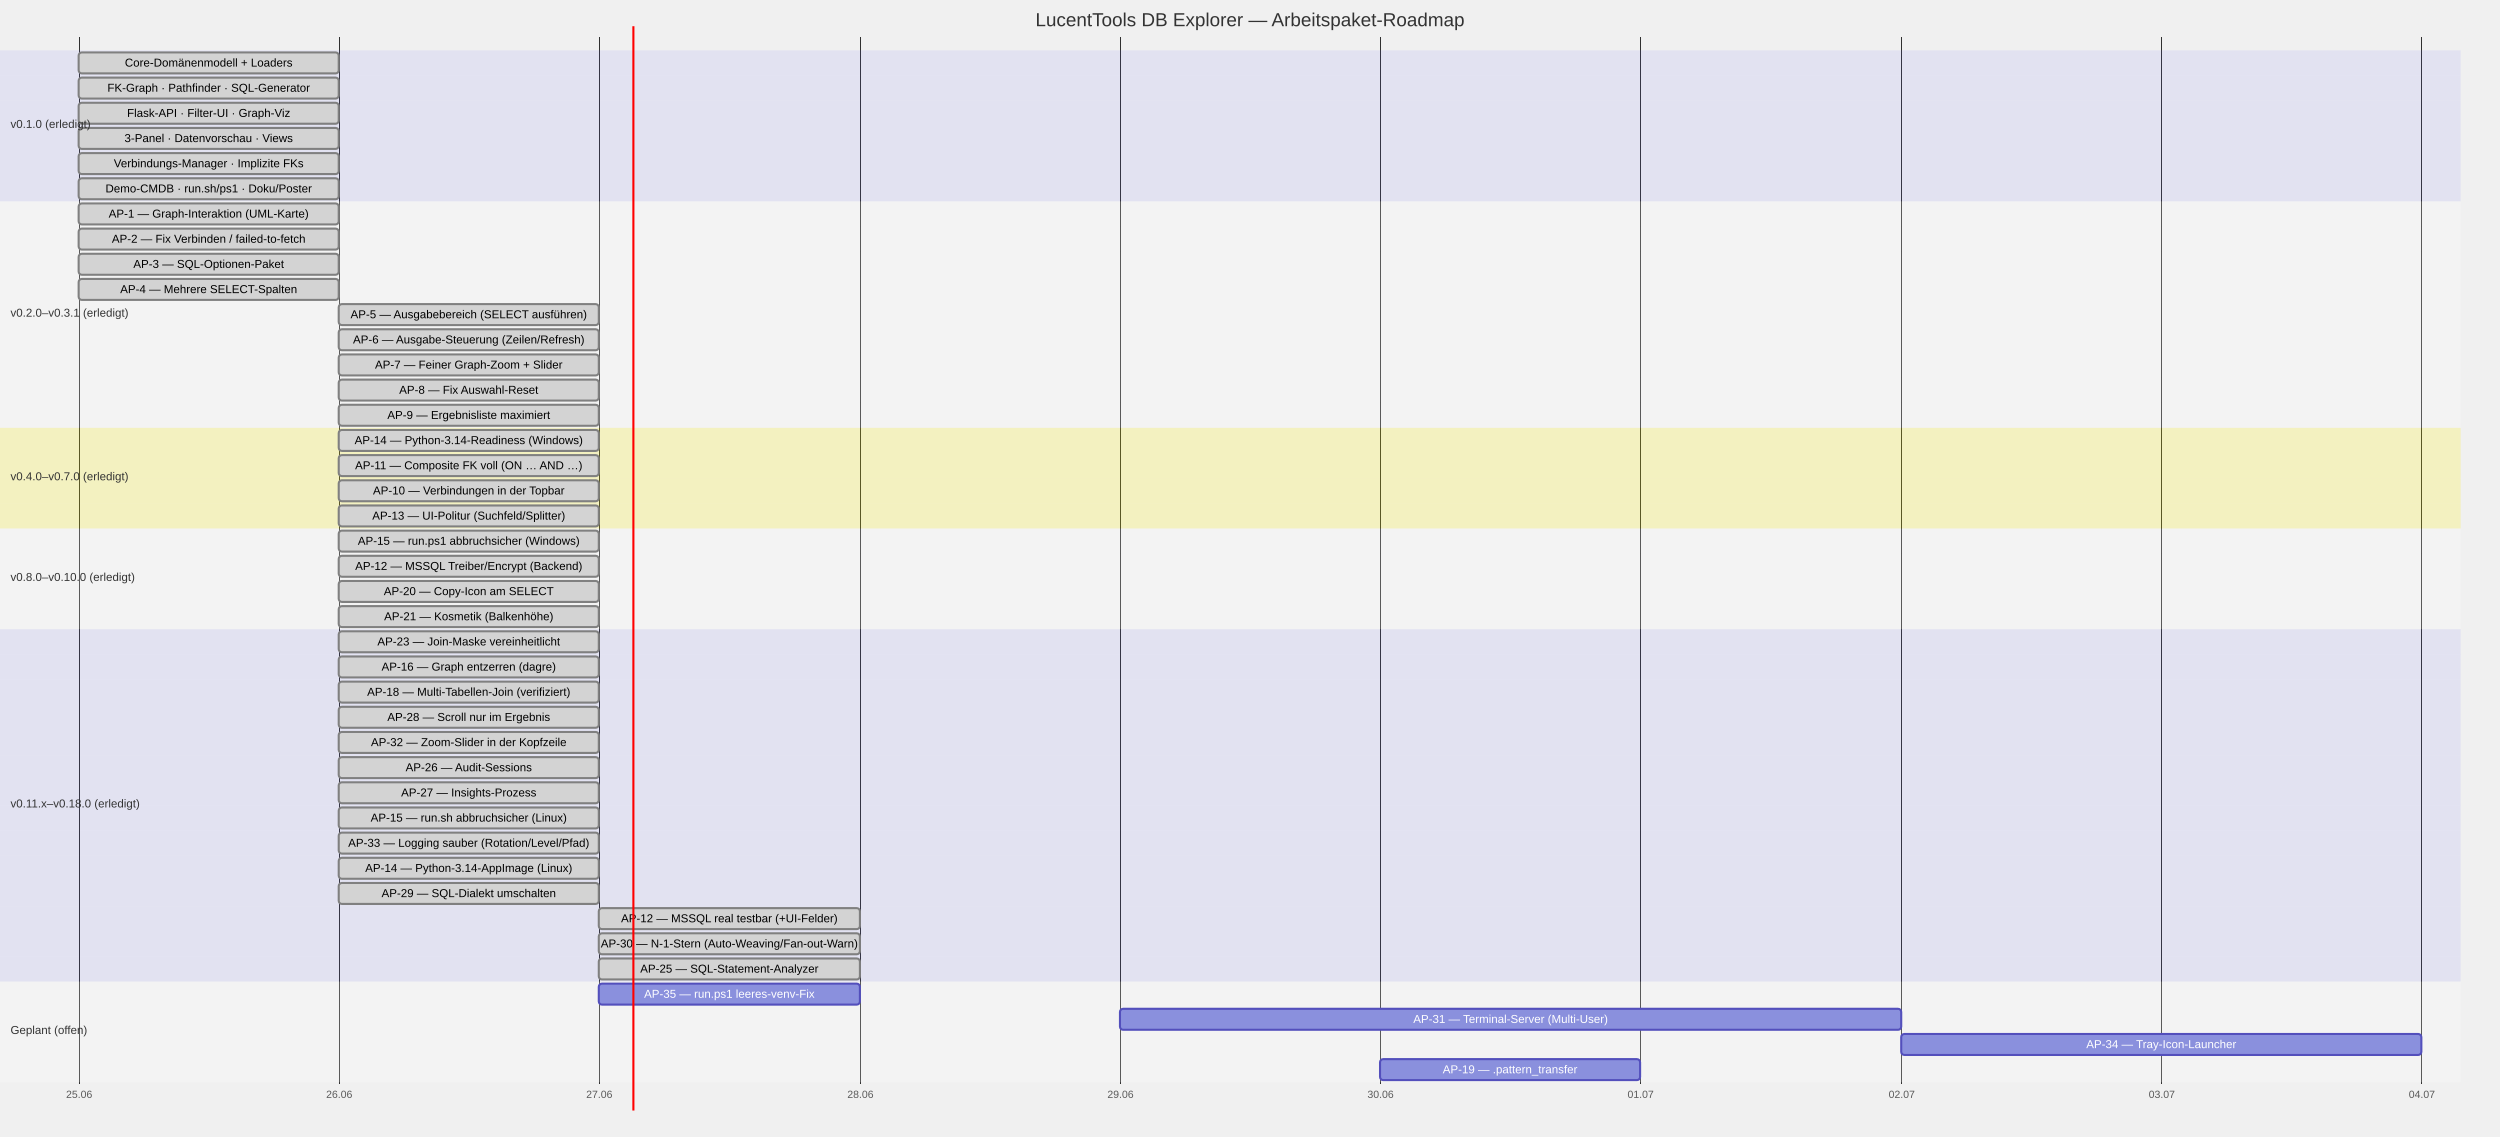
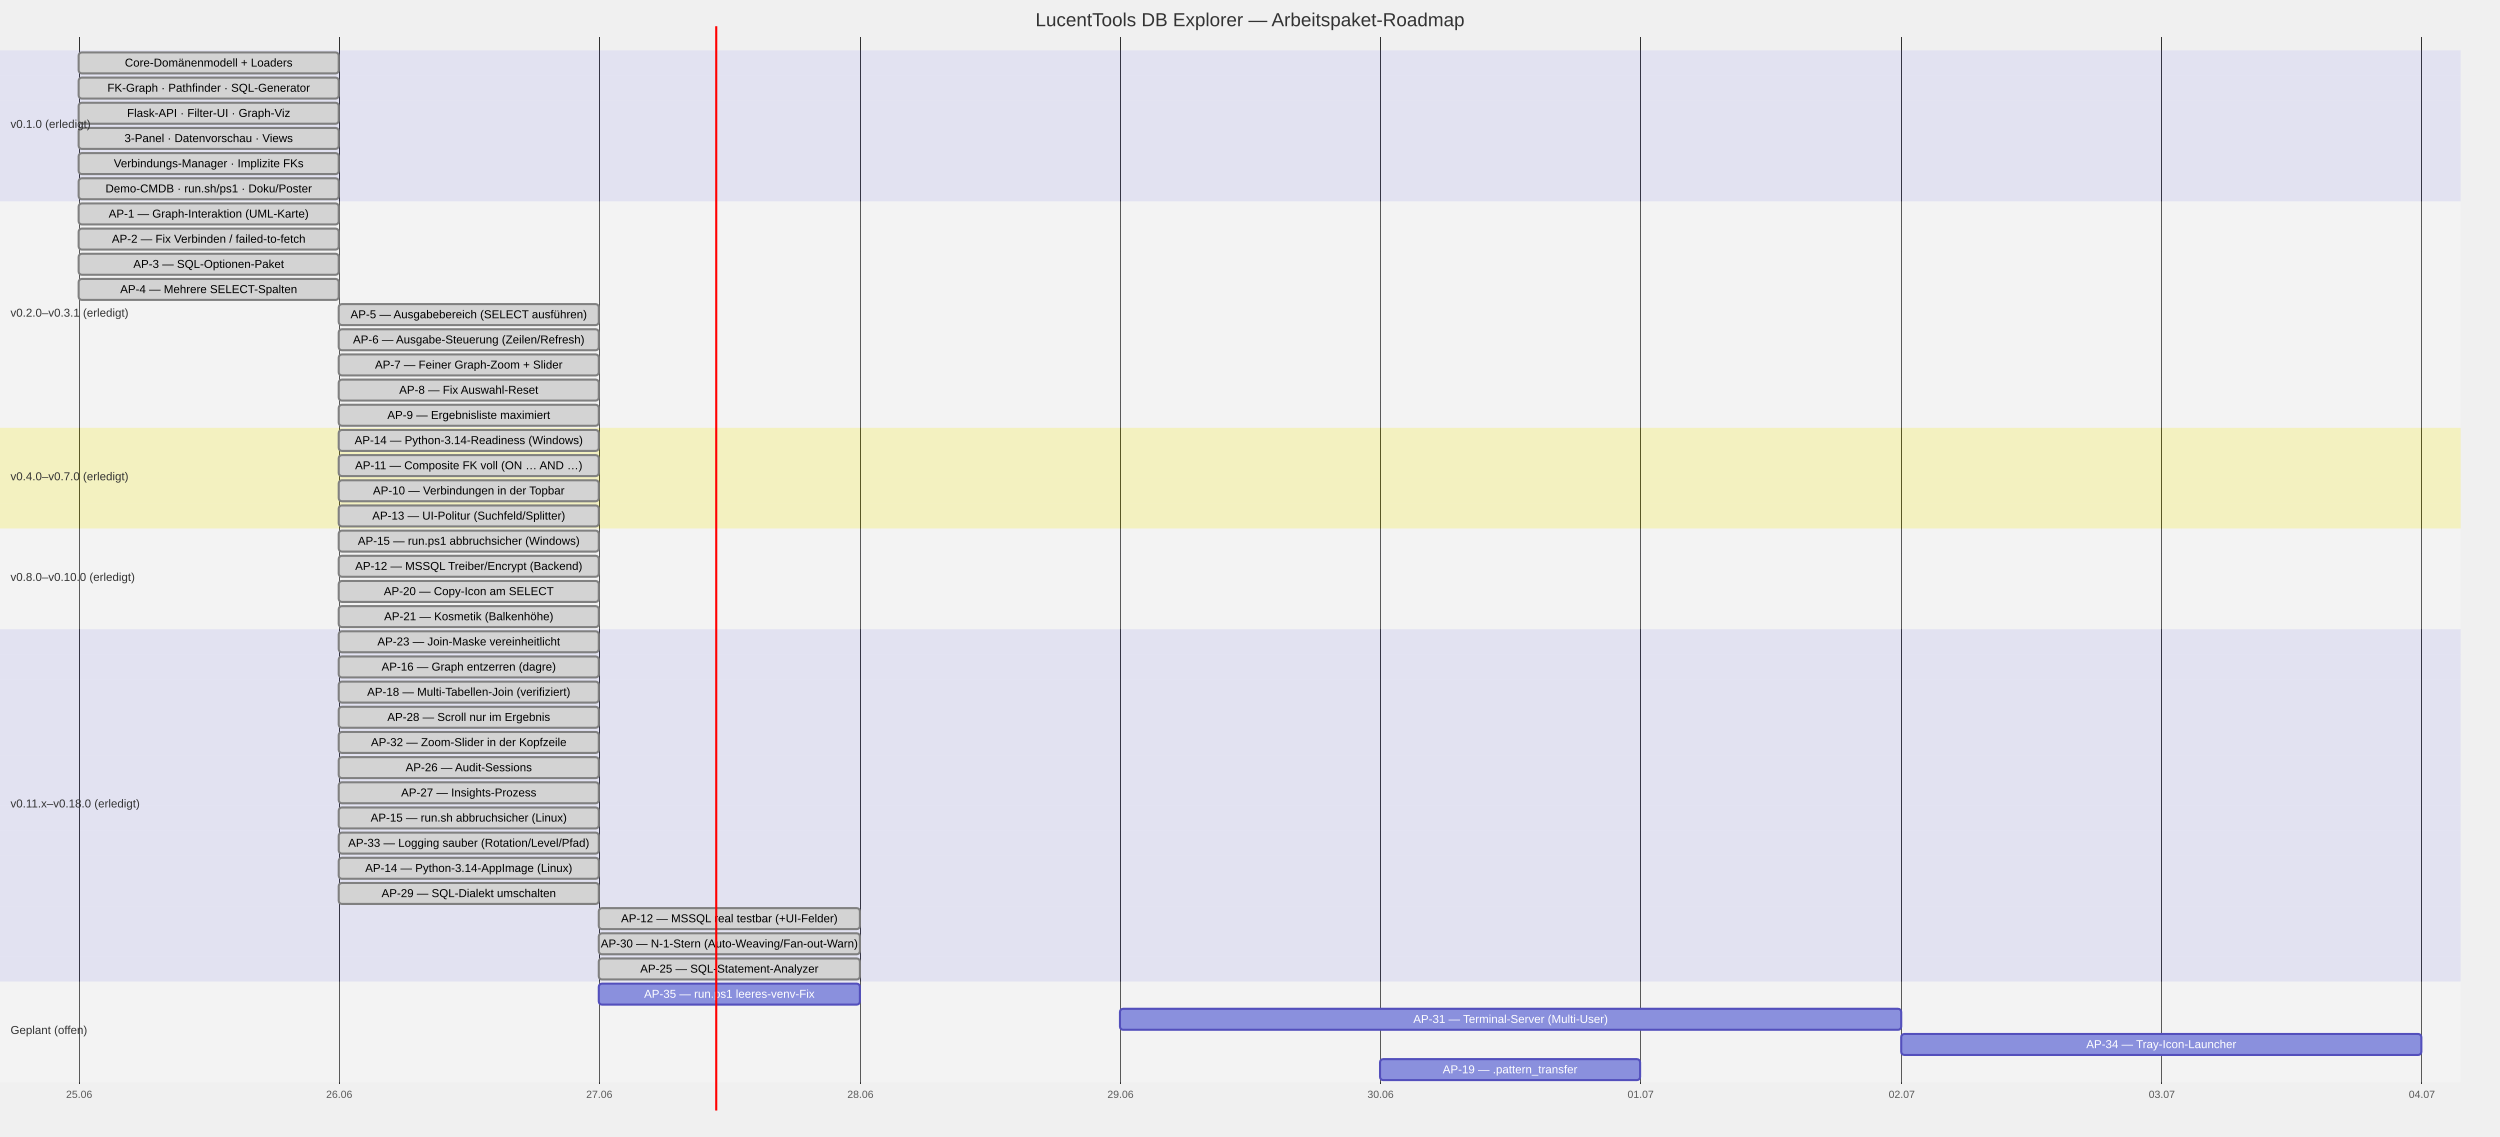
<svg xmlns="http://www.w3.org/2000/svg" id="my-svg" width="2384" viewBox="0 0 2384 1084" style="max-width: 2384px; background-color: transparent;" role="graphics-document document" aria-roledescription="gantt">
  <style>#my-svg{font-family:"trebuchet ms",verdana,arial,sans-serif;font-size:16px;fill:#333;}@keyframes edge-animation-frame{from{stroke-dashoffset:0;}}@keyframes dash{to{stroke-dashoffset:0;}}#my-svg .edge-animation-slow{stroke-dasharray:9,5!important;stroke-dashoffset:900;animation:dash 50s linear infinite;stroke-linecap:round;}#my-svg .edge-animation-fast{stroke-dasharray:9,5!important;stroke-dashoffset:900;animation:dash 20s linear infinite;stroke-linecap:round;}#my-svg .error-icon{fill:#552222;}#my-svg .error-text{fill:#552222;stroke:#552222;}#my-svg .edge-thickness-normal{stroke-width:1px;}#my-svg .edge-thickness-thick{stroke-width:3.5px;}#my-svg .edge-pattern-solid{stroke-dasharray:0;}#my-svg .edge-thickness-invisible{stroke-width:0;fill:none;}#my-svg .edge-pattern-dashed{stroke-dasharray:3;}#my-svg .edge-pattern-dotted{stroke-dasharray:2;}#my-svg .marker{fill:#333333;stroke:#333333;}#my-svg .marker.cross{stroke:#333333;}#my-svg svg{font-family:"trebuchet ms",verdana,arial,sans-serif;font-size:16px;}#my-svg p{margin:0;}#my-svg .mermaid-main-font{font-family:"trebuchet ms",verdana,arial,sans-serif;}#my-svg .exclude-range{fill:#eeeeee;}#my-svg .section{stroke:none;opacity:0.2;}#my-svg .section0{fill:rgba(102, 102, 255, 0.49);}#my-svg .section2{fill:#fff400;}#my-svg .section1,#my-svg .section3{fill:white;opacity:0.2;}#my-svg .sectionTitle0{fill:#333;}#my-svg .sectionTitle1{fill:#333;}#my-svg .sectionTitle2{fill:#333;}#my-svg .sectionTitle3{fill:#333;}#my-svg .sectionTitle{text-anchor:start;font-family:"trebuchet ms",verdana,arial,sans-serif;}#my-svg .grid .tick{stroke:lightgrey;opacity:0.8;shape-rendering:crispEdges;}#my-svg .grid .tick text{font-family:"trebuchet ms",verdana,arial,sans-serif;fill:#333;}#my-svg .grid path{stroke-width:0;}#my-svg .today{fill:none;stroke:red;stroke-width:2px;}#my-svg .task{stroke-width:2;}#my-svg .taskText{text-anchor:middle;font-family:"trebuchet ms",verdana,arial,sans-serif;}#my-svg .taskTextOutsideRight{fill:black;text-anchor:start;font-family:"trebuchet ms",verdana,arial,sans-serif;}#my-svg .taskTextOutsideLeft{fill:black;text-anchor:end;}#my-svg .task.clickable{cursor:pointer;}#my-svg .taskText.clickable{cursor:pointer;fill:#003163!important;font-weight:bold;}#my-svg .taskTextOutsideLeft.clickable{cursor:pointer;fill:#003163!important;font-weight:bold;}#my-svg .taskTextOutsideRight.clickable{cursor:pointer;fill:#003163!important;font-weight:bold;}#my-svg .taskText0,#my-svg .taskText1,#my-svg .taskText2,#my-svg .taskText3{fill:white;}#my-svg .task0,#my-svg .task1,#my-svg .task2,#my-svg .task3{fill:#8a90dd;stroke:#534fbc;}#my-svg .taskTextOutside0,#my-svg .taskTextOutside2{fill:black;}#my-svg .taskTextOutside1,#my-svg .taskTextOutside3{fill:black;}#my-svg .active0,#my-svg .active1,#my-svg .active2,#my-svg .active3{fill:#bfc7ff;stroke:#534fbc;}#my-svg .activeText0,#my-svg .activeText1,#my-svg .activeText2,#my-svg .activeText3{fill:black!important;}#my-svg .done0,#my-svg .done1,#my-svg .done2,#my-svg .done3{stroke:grey;fill:lightgrey;stroke-width:2;}#my-svg .doneText0,#my-svg .doneText1,#my-svg .doneText2,#my-svg .doneText3{fill:black!important;}#my-svg .doneText0.taskTextOutsideLeft,#my-svg .doneText0.taskTextOutsideRight,#my-svg .doneText1.taskTextOutsideLeft,#my-svg .doneText1.taskTextOutsideRight,#my-svg .doneText2.taskTextOutsideLeft,#my-svg .doneText2.taskTextOutsideRight,#my-svg .doneText3.taskTextOutsideLeft,#my-svg .doneText3.taskTextOutsideRight{fill:black!important;}#my-svg .crit0,#my-svg .crit1,#my-svg .crit2,#my-svg .crit3{stroke:#ff8888;fill:red;stroke-width:2;}#my-svg .activeCrit0,#my-svg .activeCrit1,#my-svg .activeCrit2,#my-svg .activeCrit3{stroke:#ff8888;fill:#bfc7ff;stroke-width:2;}#my-svg .doneCrit0,#my-svg .doneCrit1,#my-svg .doneCrit2,#my-svg .doneCrit3{stroke:#ff8888;fill:lightgrey;stroke-width:2;cursor:pointer;shape-rendering:crispEdges;}#my-svg .milestone{transform:rotate(45deg) scale(0.8,0.8);}#my-svg .milestoneText{font-style:italic;}#my-svg .doneCritText0,#my-svg .doneCritText1,#my-svg .doneCritText2,#my-svg .doneCritText3{fill:black!important;}#my-svg .doneCritText0.taskTextOutsideLeft,#my-svg .doneCritText0.taskTextOutsideRight,#my-svg .doneCritText1.taskTextOutsideLeft,#my-svg .doneCritText1.taskTextOutsideRight,#my-svg .doneCritText2.taskTextOutsideLeft,#my-svg .doneCritText2.taskTextOutsideRight,#my-svg .doneCritText3.taskTextOutsideLeft,#my-svg .doneCritText3.taskTextOutsideRight{fill:black!important;}#my-svg .vert{stroke:navy;}#my-svg .vertText{font-size:15px;text-anchor:middle;fill:navy!important;}#my-svg .activeCritText0,#my-svg .activeCritText1,#my-svg .activeCritText2,#my-svg .activeCritText3{fill:black!important;}#my-svg .titleText{text-anchor:middle;font-size:18px;fill:#333;font-family:"trebuchet ms",verdana,arial,sans-serif;}#my-svg .node .neo-node{stroke:#9370DB;}#my-svg [data-look="neo"].node rect,#my-svg [data-look="neo"].cluster rect,#my-svg [data-look="neo"].node polygon{stroke:#9370DB;filter:drop-shadow(1px 2px 2px rgba(185, 185, 185, 1));}#my-svg [data-look="neo"].node path{stroke:#9370DB;stroke-width:1px;}#my-svg [data-look="neo"].node .outer-path{filter:drop-shadow(1px 2px 2px rgba(185, 185, 185, 1));}#my-svg [data-look="neo"].node .neo-line path{stroke:#9370DB;filter:none;}#my-svg [data-look="neo"].node circle{stroke:#9370DB;filter:drop-shadow(1px 2px 2px rgba(185, 185, 185, 1));}#my-svg [data-look="neo"].node circle .state-start{fill:#000000;}#my-svg [data-look="neo"].icon-shape .icon{fill:#9370DB;filter:drop-shadow(1px 2px 2px rgba(185, 185, 185, 1));}#my-svg [data-look="neo"].icon-shape .icon-neo path{stroke:#9370DB;filter:drop-shadow(1px 2px 2px rgba(185, 185, 185, 1));}#my-svg :root{--mermaid-font-family:"trebuchet ms",verdana,arial,sans-serif;}</style>
  <g />
  <g class="grid" transform="translate(75, 1034)" fill="none" font-size="10" font-family="sans-serif" text-anchor="middle">
    <path class="domain" stroke="currentColor" d="M0.5,-999V0.5H2234.5V-999" />
    <g class="tick" opacity="1" transform="translate(0.5,0)">
      <line stroke="currentColor" y2="-999" />
      <text fill="#000" y="3" dy="1em" stroke="none" font-size="10" style="text-anchor: middle;"> 25.06</text>
    </g>
    <g class="tick" opacity="1" transform="translate(248.5,0)">
      <line stroke="currentColor" y2="-999" />
      <text fill="#000" y="3" dy="1em" stroke="none" font-size="10" style="text-anchor: middle;"> 26.06</text>
    </g>
    <g class="tick" opacity="1" transform="translate(496.5,0)">
      <line stroke="currentColor" y2="-999" />
      <text fill="#000" y="3" dy="1em" stroke="none" font-size="10" style="text-anchor: middle;"> 27.06</text>
    </g>
    <g class="tick" opacity="1" transform="translate(745.5,0)">
      <line stroke="currentColor" y2="-999" />
      <text fill="#000" y="3" dy="1em" stroke="none" font-size="10" style="text-anchor: middle;"> 28.06</text>
    </g>
    <g class="tick" opacity="1" transform="translate(993.5,0)">
      <line stroke="currentColor" y2="-999" />
      <text fill="#000" y="3" dy="1em" stroke="none" font-size="10" style="text-anchor: middle;"> 29.06</text>
    </g>
    <g class="tick" opacity="1" transform="translate(1241.5,0)">
      <line stroke="currentColor" y2="-999" />
      <text fill="#000" y="3" dy="1em" stroke="none" font-size="10" style="text-anchor: middle;"> 30.06</text>
    </g>
    <g class="tick" opacity="1" transform="translate(1489.5,0)">
      <line stroke="currentColor" y2="-999" />
      <text fill="#000" y="3" dy="1em" stroke="none" font-size="10" style="text-anchor: middle;"> 01.07</text>
    </g>
    <g class="tick" opacity="1" transform="translate(1738.5,0)">
      <line stroke="currentColor" y2="-999" />
      <text fill="#000" y="3" dy="1em" stroke="none" font-size="10" style="text-anchor: middle;"> 02.07</text>
    </g>
    <g class="tick" opacity="1" transform="translate(1986.5,0)">
      <line stroke="currentColor" y2="-999" />
      <text fill="#000" y="3" dy="1em" stroke="none" font-size="10" style="text-anchor: middle;"> 03.07</text>
    </g>
    <g class="tick" opacity="1" transform="translate(2234.5,0)">
      <line stroke="currentColor" y2="-999" />
      <text fill="#000" y="3" dy="1em" stroke="none" font-size="10" style="text-anchor: middle;"> 04.07</text>
    </g>
  </g>
  <g>
    <rect x="0" y="48" width="2346.5" height="24" class="section section0" />
    <rect x="0" y="72" width="2346.5" height="24" class="section section0" />
    <rect x="0" y="96" width="2346.5" height="24" class="section section0" />
    <rect x="0" y="120" width="2346.5" height="24" class="section section0" />
    <rect x="0" y="144" width="2346.5" height="24" class="section section0" />
    <rect x="0" y="168" width="2346.5" height="24" class="section section0" />
    <rect x="0" y="192" width="2346.5" height="24" class="section section1" />
    <rect x="0" y="216" width="2346.5" height="24" class="section section1" />
    <rect x="0" y="240" width="2346.5" height="24" class="section section1" />
    <rect x="0" y="264" width="2346.5" height="24" class="section section1" />
    <rect x="0" y="288" width="2346.5" height="24" class="section section1" />
    <rect x="0" y="312" width="2346.5" height="24" class="section section1" />
    <rect x="0" y="336" width="2346.5" height="24" class="section section1" />
    <rect x="0" y="360" width="2346.5" height="24" class="section section1" />
    <rect x="0" y="384" width="2346.5" height="24" class="section section1" />
    <rect x="0" y="408" width="2346.5" height="24" class="section section2" />
    <rect x="0" y="432" width="2346.5" height="24" class="section section2" />
    <rect x="0" y="456" width="2346.5" height="24" class="section section2" />
    <rect x="0" y="480" width="2346.5" height="24" class="section section2" />
    <rect x="0" y="504" width="2346.5" height="24" class="section section3" />
    <rect x="0" y="528" width="2346.5" height="24" class="section section3" />
    <rect x="0" y="552" width="2346.5" height="24" class="section section3" />
    <rect x="0" y="576" width="2346.5" height="24" class="section section3" />
    <rect x="0" y="600" width="2346.5" height="24" class="section section0" />
    <rect x="0" y="624" width="2346.5" height="24" class="section section0" />
    <rect x="0" y="648" width="2346.5" height="24" class="section section0" />
    <rect x="0" y="672" width="2346.5" height="24" class="section section0" />
    <rect x="0" y="696" width="2346.5" height="24" class="section section0" />
    <rect x="0" y="720" width="2346.5" height="24" class="section section0" />
    <rect x="0" y="744" width="2346.5" height="24" class="section section0" />
    <rect x="0" y="768" width="2346.5" height="24" class="section section0" />
    <rect x="0" y="792" width="2346.5" height="24" class="section section0" />
    <rect x="0" y="816" width="2346.5" height="24" class="section section0" />
    <rect x="0" y="840" width="2346.5" height="24" class="section section0" />
    <rect x="0" y="864" width="2346.5" height="24" class="section section0" />
    <rect x="0" y="888" width="2346.5" height="24" class="section section0" />
    <rect x="0" y="912" width="2346.5" height="24" class="section section0" />
    <rect x="0" y="936" width="2346.5" height="24" class="section section1" />
    <rect x="0" y="960" width="2346.5" height="24" class="section section1" />
    <rect x="0" y="1008" width="2346.5" height="24" class="section section1" />
    <rect x="0" y="984" width="2346.5" height="24" class="section section1" />
  </g>
  <g>
    <rect id="my-svg-d1" rx="3" ry="3" x="75" y="50" width="248" height="20" transform-origin="199px 60px" class="task done0" />
    <rect id="my-svg-d2" rx="3" ry="3" x="75" y="74" width="248" height="20" transform-origin="199px 84px" class="task done0" />
    <rect id="my-svg-d3" rx="3" ry="3" x="75" y="98" width="248" height="20" transform-origin="199px 108px" class="task done0" />
    <rect id="my-svg-d4" rx="3" ry="3" x="75" y="122" width="248" height="20" transform-origin="199px 132px" class="task done0" />
    <rect id="my-svg-d5" rx="3" ry="3" x="75" y="146" width="248" height="20" transform-origin="199px 156px" class="task done0" />
    <rect id="my-svg-d6" rx="3" ry="3" x="75" y="170" width="248" height="20" transform-origin="199px 180px" class="task done0" />
    <rect id="my-svg-a1" rx="3" ry="3" x="75" y="194" width="248" height="20" transform-origin="199px 204px" class="task done1" />
    <rect id="my-svg-a2" rx="3" ry="3" x="75" y="218" width="248" height="20" transform-origin="199px 228px" class="task done1" />
    <rect id="my-svg-a3" rx="3" ry="3" x="75" y="242" width="248" height="20" transform-origin="199px 252px" class="task done1" />
    <rect id="my-svg-a4" rx="3" ry="3" x="75" y="266" width="248" height="20" transform-origin="199px 276px" class="task done1" />
    <rect id="my-svg-a5" rx="3" ry="3" x="323" y="290" width="248" height="20" transform-origin="447px 300px" class="task done1" />
    <rect id="my-svg-a6" rx="3" ry="3" x="323" y="314" width="248" height="20" transform-origin="447px 324px" class="task done1" />
    <rect id="my-svg-a7" rx="3" ry="3" x="323" y="338" width="248" height="20" transform-origin="447px 348px" class="task done1" />
    <rect id="my-svg-a8" rx="3" ry="3" x="323" y="362" width="248" height="20" transform-origin="447px 372px" class="task done1" />
    <rect id="my-svg-a9" rx="3" ry="3" x="323" y="386" width="248" height="20" transform-origin="447px 396px" class="task done1" />
    <rect id="my-svg-b1" rx="3" ry="3" x="323" y="410" width="248" height="20" transform-origin="447px 420px" class="task done2" />
    <rect id="my-svg-b2" rx="3" ry="3" x="323" y="434" width="248" height="20" transform-origin="447px 444px" class="task done2" />
    <rect id="my-svg-b3" rx="3" ry="3" x="323" y="458" width="248" height="20" transform-origin="447px 468px" class="task done2" />
    <rect id="my-svg-b4" rx="3" ry="3" x="323" y="482" width="248" height="20" transform-origin="447px 492px" class="task done2" />
    <rect id="my-svg-c1" rx="3" ry="3" x="323" y="506" width="248" height="20" transform-origin="447px 516px" class="task done3" />
    <rect id="my-svg-c2" rx="3" ry="3" x="323" y="530" width="248" height="20" transform-origin="447px 540px" class="task done3" />
    <rect id="my-svg-c3" rx="3" ry="3" x="323" y="554" width="248" height="20" transform-origin="447px 564px" class="task done3" />
    <rect id="my-svg-c4" rx="3" ry="3" x="323" y="578" width="248" height="20" transform-origin="447px 588px" class="task done3" />
    <rect id="my-svg-e1" rx="3" ry="3" x="323" y="602" width="248" height="20" transform-origin="447px 612px" class="task done0" />
    <rect id="my-svg-e2" rx="3" ry="3" x="323" y="626" width="248" height="20" transform-origin="447px 636px" class="task done0" />
    <rect id="my-svg-e3" rx="3" ry="3" x="323" y="650" width="248" height="20" transform-origin="447px 660px" class="task done0" />
    <rect id="my-svg-e4" rx="3" ry="3" x="323" y="674" width="248" height="20" transform-origin="447px 684px" class="task done0" />
    <rect id="my-svg-e5" rx="3" ry="3" x="323" y="698" width="248" height="20" transform-origin="447px 708px" class="task done0" />
    <rect id="my-svg-e6" rx="3" ry="3" x="323" y="722" width="248" height="20" transform-origin="447px 732px" class="task done0" />
    <rect id="my-svg-e7" rx="3" ry="3" x="323" y="746" width="248" height="20" transform-origin="447px 756px" class="task done0" />
    <rect id="my-svg-e8" rx="3" ry="3" x="323" y="770" width="248" height="20" transform-origin="447px 780px" class="task done0" />
    <rect id="my-svg-e9" rx="3" ry="3" x="323" y="794" width="248" height="20" transform-origin="447px 804px" class="task done0" />
    <rect id="my-svg-e10" rx="3" ry="3" x="323" y="818" width="248" height="20" transform-origin="447px 828px" class="task done0" />
    <rect id="my-svg-e11" rx="3" ry="3" x="323" y="842" width="248" height="20" transform-origin="447px 852px" class="task done0" />
    <rect id="my-svg-e12" rx="3" ry="3" x="571" y="866" width="249" height="20" transform-origin="695.5px 876px" class="task done0" />
    <rect id="my-svg-e13" rx="3" ry="3" x="571" y="890" width="249" height="20" transform-origin="695.5px 900px" class="task done0" />
    <rect id="my-svg-e14" rx="3" ry="3" x="571" y="914" width="249" height="20" transform-origin="695.5px 924px" class="task done0" />
    <rect id="my-svg-p3" rx="3" ry="3" x="571" y="938" width="249" height="20" transform-origin="695.5px 948px" class="task task1" />
    <rect id="my-svg-p7" rx="3" ry="3" x="1068" y="962" width="745" height="20" transform-origin="1440.5px 972px" class="task task1" />
    <rect id="my-svg-p11" rx="3" ry="3" x="1316" y="1010" width="248" height="20" transform-origin="1440px 1020px" class="task task1" />
    <rect id="my-svg-p9" rx="3" ry="3" x="1813" y="986" width="496" height="20" transform-origin="2061px 996px" class="task task1" />
    <text id="my-svg-d1-text" font-size="11" x="199" y="63.5" class="taskText taskText0  doneText0 width-157.0771484375">Core-Domänenmodell + Loaders          </text>
    <text id="my-svg-d2-text" font-size="11" x="199" y="87.5" class="taskText taskText0  doneText0 width-191.59716796875">FK-Graph · Pathfinder · SQL-Generator </text>
    <text id="my-svg-d3-text" font-size="11" x="199" y="111.5" class="taskText taskText0  doneText0 width-155.171875">Flask-API · Filter-UI · Graph-Viz     </text>
    <text id="my-svg-d4-text" font-size="11" x="199" y="135.5" class="taskText taskText0  doneText0 width-158.5380859375">3-Panel · Datenvorschau · Views       </text>
    <text id="my-svg-d5-text" font-size="11" x="199" y="159.5" class="taskText taskText0  doneText0 width-179.1416015625">Verbindungs-Manager · Implizite FKs   </text>
    <text id="my-svg-d6-text" font-size="11" x="199" y="183.5" class="taskText taskText0  doneText0 width-194.73388671875">Demo-CMDB · run.sh/ps1 · Doku/Poster  </text>
    <text id="my-svg-a1-text" font-size="11" x="199" y="207.5" class="taskText taskText1  doneText1 width-187.953125">AP-1 — Graph-Interaktion (UML-Karte)        </text>
    <text id="my-svg-a2-text" font-size="11" x="199" y="231.5" class="taskText taskText1  doneText1 width-189.296875">AP-2 — Fix Verbinden / failed-to-fetch      </text>
    <text id="my-svg-a3-text" font-size="11" x="199" y="255.5" class="taskText taskText1  doneText1 width-136.41455078125">AP-3 — SQL-Optionen-Paket                   </text>
    <text id="my-svg-a4-text" font-size="11" x="199" y="279.5" class="taskText taskText1  doneText1 width-156.21875">AP-4 — Mehrere SELECT-Spalten               </text>
    <text id="my-svg-a5-text" font-size="11" x="447" y="303.5" class="taskText taskText1  doneText1 width-212.640625">AP-5 — Ausgabebereich (SELECT ausführen)    </text>
    <text id="my-svg-a6-text" font-size="11" x="447" y="327.5" class="taskText taskText1  doneText1 width-214.796875">AP-6 — Ausgabe-Steuerung (Zeilen/Refresh)   </text>
    <text id="my-svg-a7-text" font-size="11" x="447" y="351.5" class="taskText taskText1  doneText1 width-173.501953125">AP-7 — Feiner Graph-Zoom + Slider           </text>
    <text id="my-svg-a8-text" font-size="11" x="447" y="375.5" class="taskText taskText1  doneText1 width-125.8818359375">AP-8 — Fix Auswahl-Reset                    </text>
    <text id="my-svg-a9-text" font-size="11" x="447" y="399.5" class="taskText taskText1  doneText1 width-154.16064453125">AP-9 — Ergebnisliste maximiert              </text>
    <text id="my-svg-b1-text" font-size="11" x="447" y="423.5" class="taskText taskText2  doneText2 width-208.53125">AP-14 — Python-3.14-Readiness (Windows)     </text>
    <text id="my-svg-b2-text" font-size="11" x="447" y="447.5" class="taskText taskText2  doneText2 width-202.59375">AP-11 — Composite FK voll (ON … AND …)      </text>
    <text id="my-svg-b3-text" font-size="11" x="447" y="471.5" class="taskText taskText2  doneText2 width-179.13623046875">AP-10 — Verbindungen in der Topbar          </text>
    <text id="my-svg-b4-text" font-size="11" x="447" y="495.5" class="taskText taskText2  doneText2 width-185.84375">AP-13 — UI-Politur (Suchfeld/Splitter)      </text>
    <text id="my-svg-c1-text" font-size="11" x="447" y="519.5" class="taskText taskText3  doneText3 width-206.4375">AP-15 — run.ps1 abbruchsicher (Windows)     </text>
    <text id="my-svg-c2-text" font-size="11" x="447" y="543.5" class="taskText taskText3  doneText3 width-207.84375">AP-12 — MSSQL Treiber/Encrypt (Backend)     </text>
    <text id="my-svg-c3-text" font-size="11" x="447" y="567.5" class="taskText taskText3  doneText3 width-149.162109375">AP-20 — Copy-Icon am SELECT                 </text>
    <text id="my-svg-c4-text" font-size="11" x="447" y="591.5" class="taskText taskText3  doneText3 width-155.546875">AP-21 — Kosmetik (Balkenhöhe)               </text>
    <text id="my-svg-e1-text" font-size="11" x="447" y="615.5" class="taskText taskText0  doneText0 width-173.287109375">AP-23 — Join-Maske vereinheitlicht          </text>
    <text id="my-svg-e2-text" font-size="11" x="447" y="639.5" class="taskText taskText0  doneText0 width-163.109375">AP-16 — Graph entzerren (dagre)             </text>
    <text id="my-svg-e3-text" font-size="11" x="447" y="663.5" class="taskText taskText0  doneText0 width-197.640625">AP-18 — Multi-Tabellen-Join (verifiziert)   </text>
    <text id="my-svg-e4-text" font-size="11" x="447" y="687.5" class="taskText taskText0  doneText0 width-150.77685546875">AP-28 — Scroll nur im Ergebnis              </text>
    <text id="my-svg-e5-text" font-size="11" x="447" y="711.5" class="taskText taskText0  doneText0 width-183.1875">AP-32 — Zoom-Slider in der Kopfzeile        </text>
    <text id="my-svg-e6-text" font-size="11" x="447" y="735.5" class="taskText taskText0  doneText0 width-112.70654296875">AP-26 — Audit-Sessions                      </text>
    <text id="my-svg-e7-text" font-size="11" x="447" y="759.5" class="taskText taskText0  doneText0 width-120.41943359375">AP-27 — Insights-Prozess                    </text>
    <text id="my-svg-e8-text" font-size="11" x="447" y="783.5" class="taskText taskText0  doneText0 width-183.75">AP-15 — run.sh abbruchsicher (Linux)        </text>
    <text id="my-svg-e9-text" font-size="11" x="447" y="807.5" class="taskText taskText0  doneText0 width-228.703125">AP-33 — Logging sauber (Rotation/Level/Pfad) </text>
    <text id="my-svg-e10-text" font-size="11" x="447" y="831.5" class="taskText taskText0  doneText0 width-192.046875">AP-14 — Python-3.14-AppImage (Linux)         </text>
    <text id="my-svg-e11-text" font-size="11" x="447" y="855.5" class="taskText taskText0  doneText0 width-159.8125">AP-29 — SQL-Dialekt umschalten               </text>
    <text id="my-svg-e12-text" font-size="11" x="695.5" y="879.5" class="taskText taskText0  doneText0 width-197.984375">AP-12 — MSSQL real testbar (+UI-Felder)      </text>
    <text id="my-svg-e13-text" font-size="11" x="695.5" y="903.5" class="taskText taskText0  doneText0 width-241.125">AP-30 — N-1-Stern (Auto-Weaving/Fan-out-Warn) </text>
    <text id="my-svg-e14-text" font-size="11" x="695.5" y="927.5" class="taskText taskText0  doneText0 width-163.7373046875">AP-25 — SQL-Statement-Analyzer               </text>
    <text id="my-svg-p3-text" font-size="11" x="695.5" y="951.5" class="taskText taskText1  width-158.646484375">AP-35 — run.ps1 leeres-venv-Fix             </text>
    <text id="my-svg-p7-text" font-size="11" x="1440.5" y="975.5" class="taskText taskText1  width-182.421875">AP-31 — Terminal-Server (Multi-User)        </text>
    <text id="my-svg-p11-text" font-size="11" x="1440" y="1023.5" class="taskText taskText1  width-129.57177734375">AP-19 — .pattern_transfer                   </text>
    <text id="my-svg-p9-text" font-size="11" x="2061" y="999.5" class="taskText taskText1  width-137.6875">AP-34 — Tray-Icon-Launcher                  </text>
  </g>
  <g>
    <text dy="0em" x="10" y="122" font-size="11" class="sectionTitle sectionTitle0">
      <tspan alignment-baseline="central" x="10">v0.1.0 (erledigt)</tspan>
    </text>
    <text dy="0em" x="10" y="302" font-size="11" class="sectionTitle sectionTitle1">
      <tspan alignment-baseline="central" x="10">v0.2.0–v0.3.1 (erledigt)</tspan>
    </text>
    <text dy="0em" x="10" y="458" font-size="11" class="sectionTitle sectionTitle2">
      <tspan alignment-baseline="central" x="10">v0.4.0–v0.7.0 (erledigt)</tspan>
    </text>
    <text dy="0em" x="10" y="554" font-size="11" class="sectionTitle sectionTitle3">
      <tspan alignment-baseline="central" x="10">v0.8.0–v0.10.0 (erledigt)</tspan>
    </text>
    <text dy="0em" x="10" y="770" font-size="11" class="sectionTitle sectionTitle0">
      <tspan alignment-baseline="central" x="10">v0.11.x–v0.18.0 (erledigt)</tspan>
    </text>
    <text dy="0em" x="10" y="986" font-size="11" class="sectionTitle sectionTitle1">
      <tspan alignment-baseline="central" x="10">Geplant (offen)</tspan>
    </text>
  </g>
  <g class="today">
-     <line x1="604" x2="604" y1="25" y2="1059" class="today" />
+     <line x1="683" x2="683" y1="25" y2="1059" class="today" />
  </g>
  <text x="1192" y="25" class="titleText">LucentTools DB Explorer — Arbeitspaket-Roadmap</text>
</svg>
